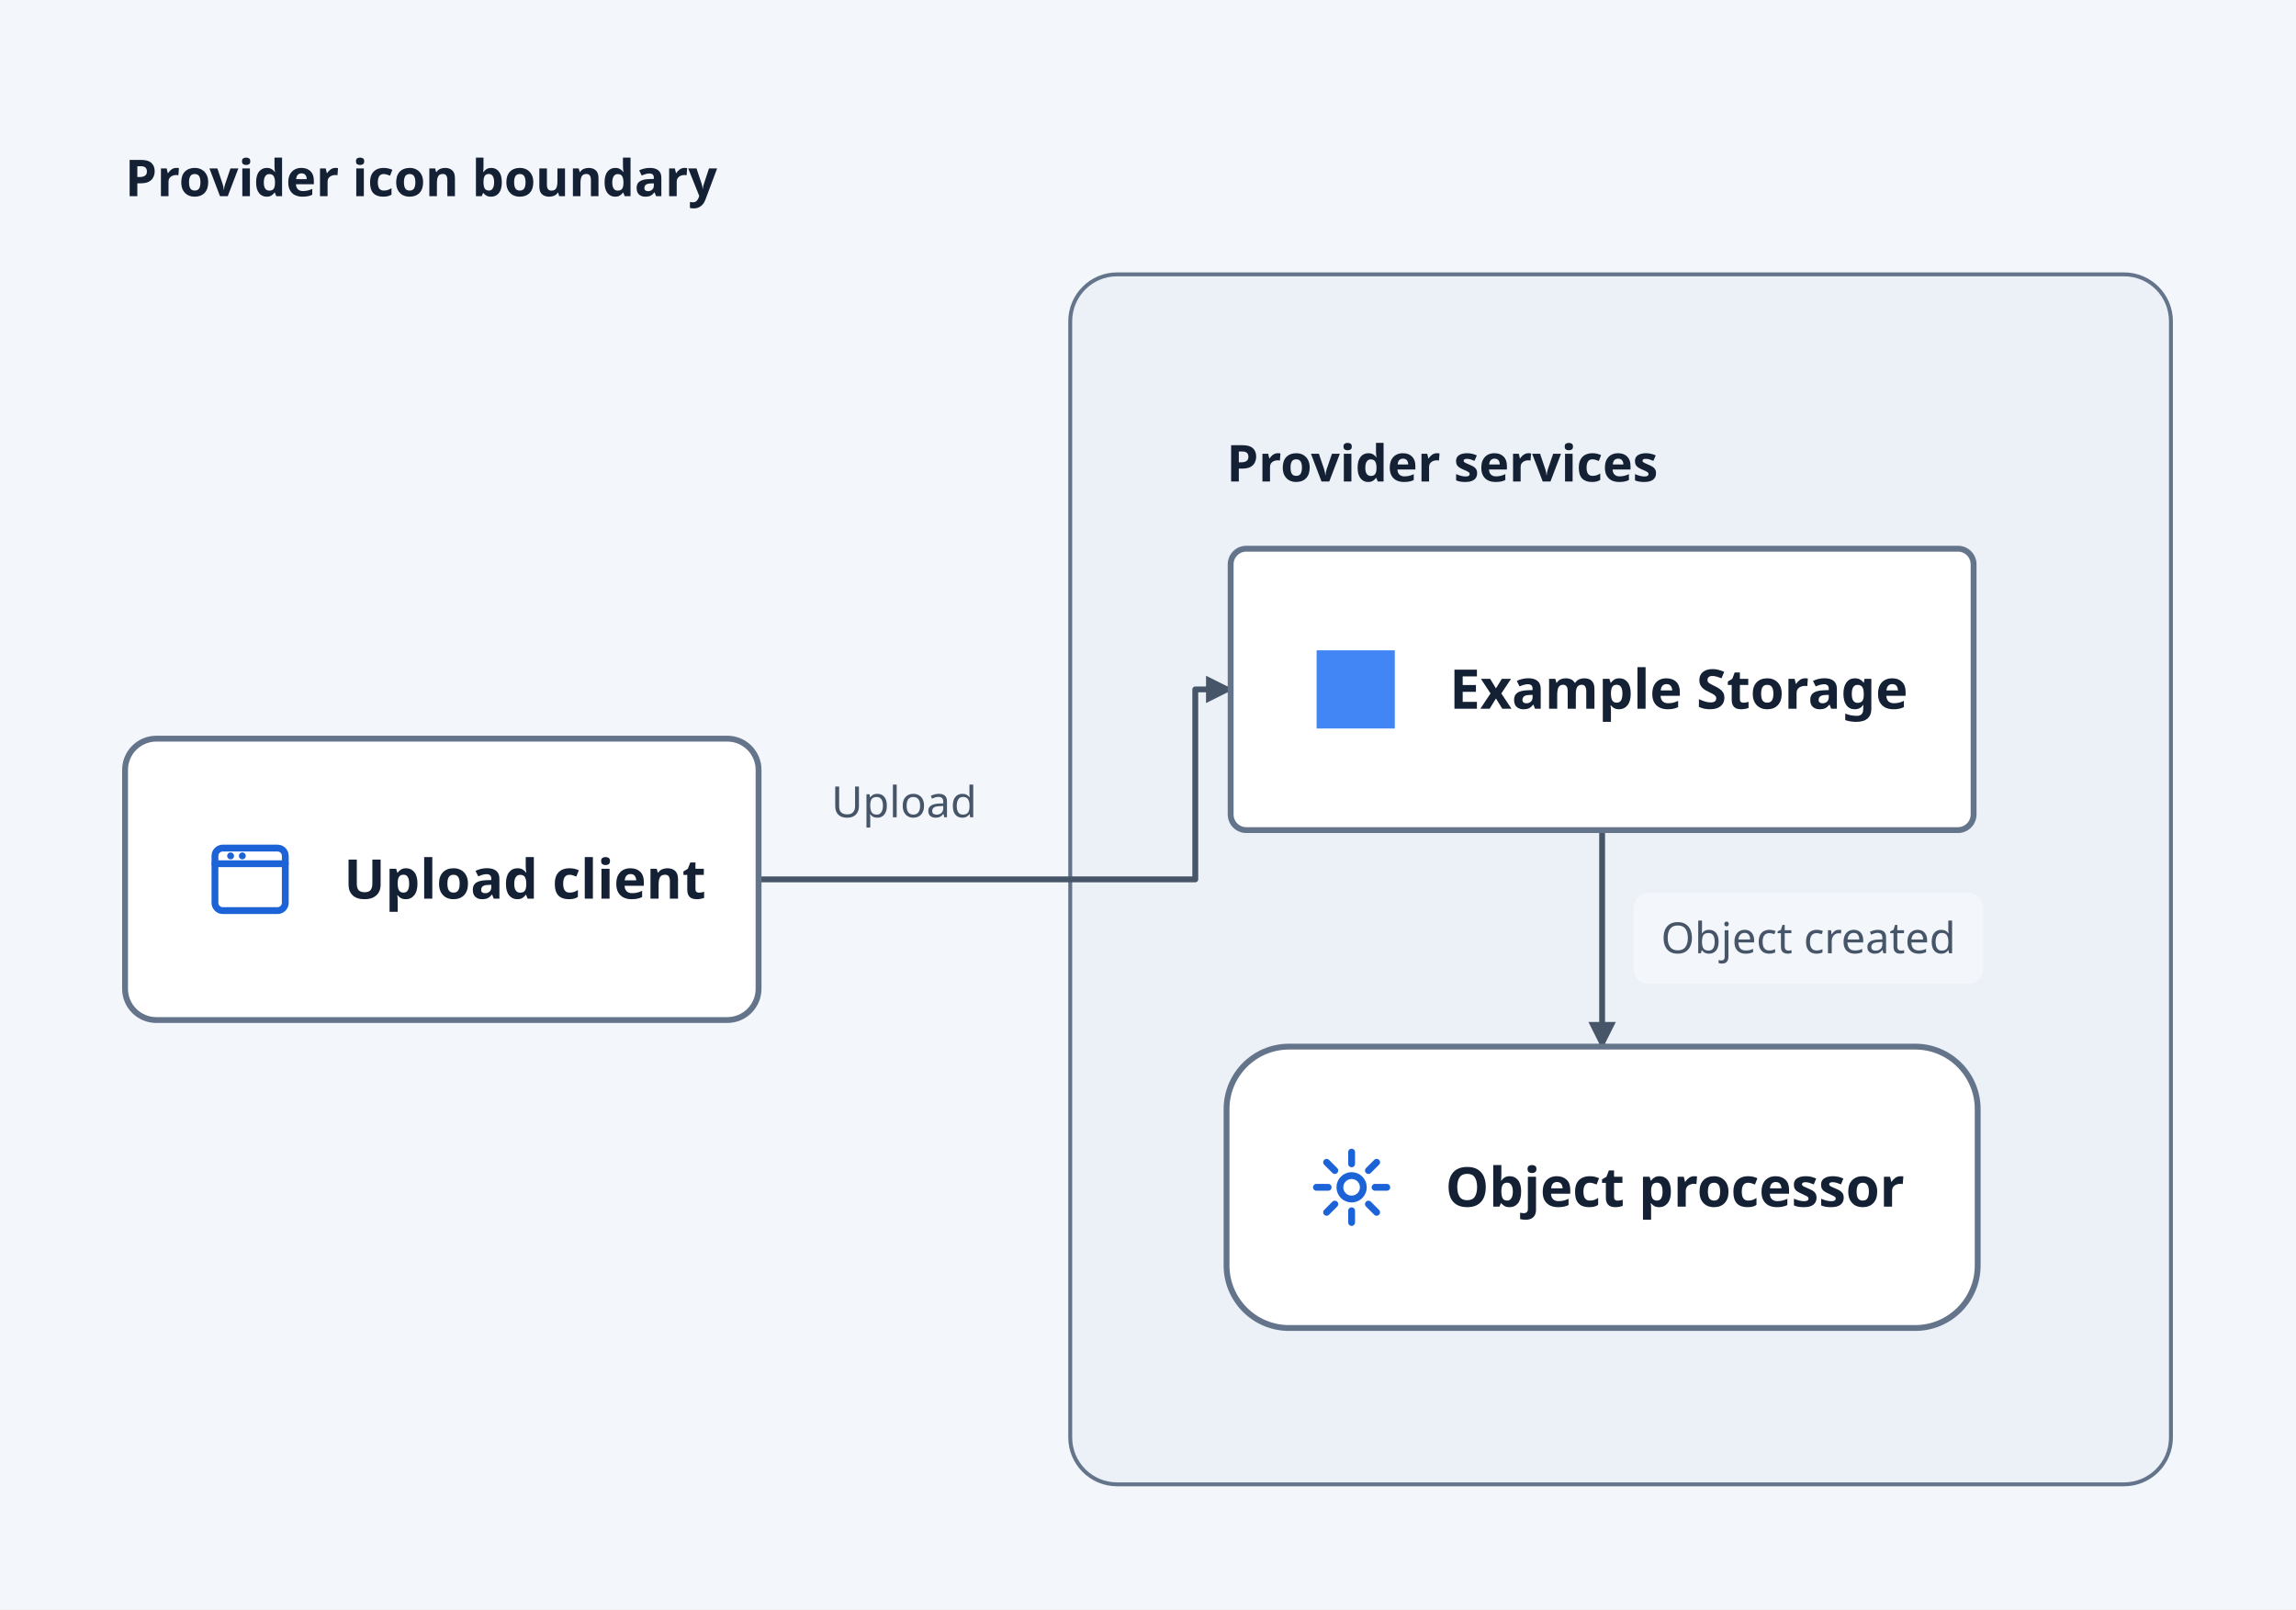
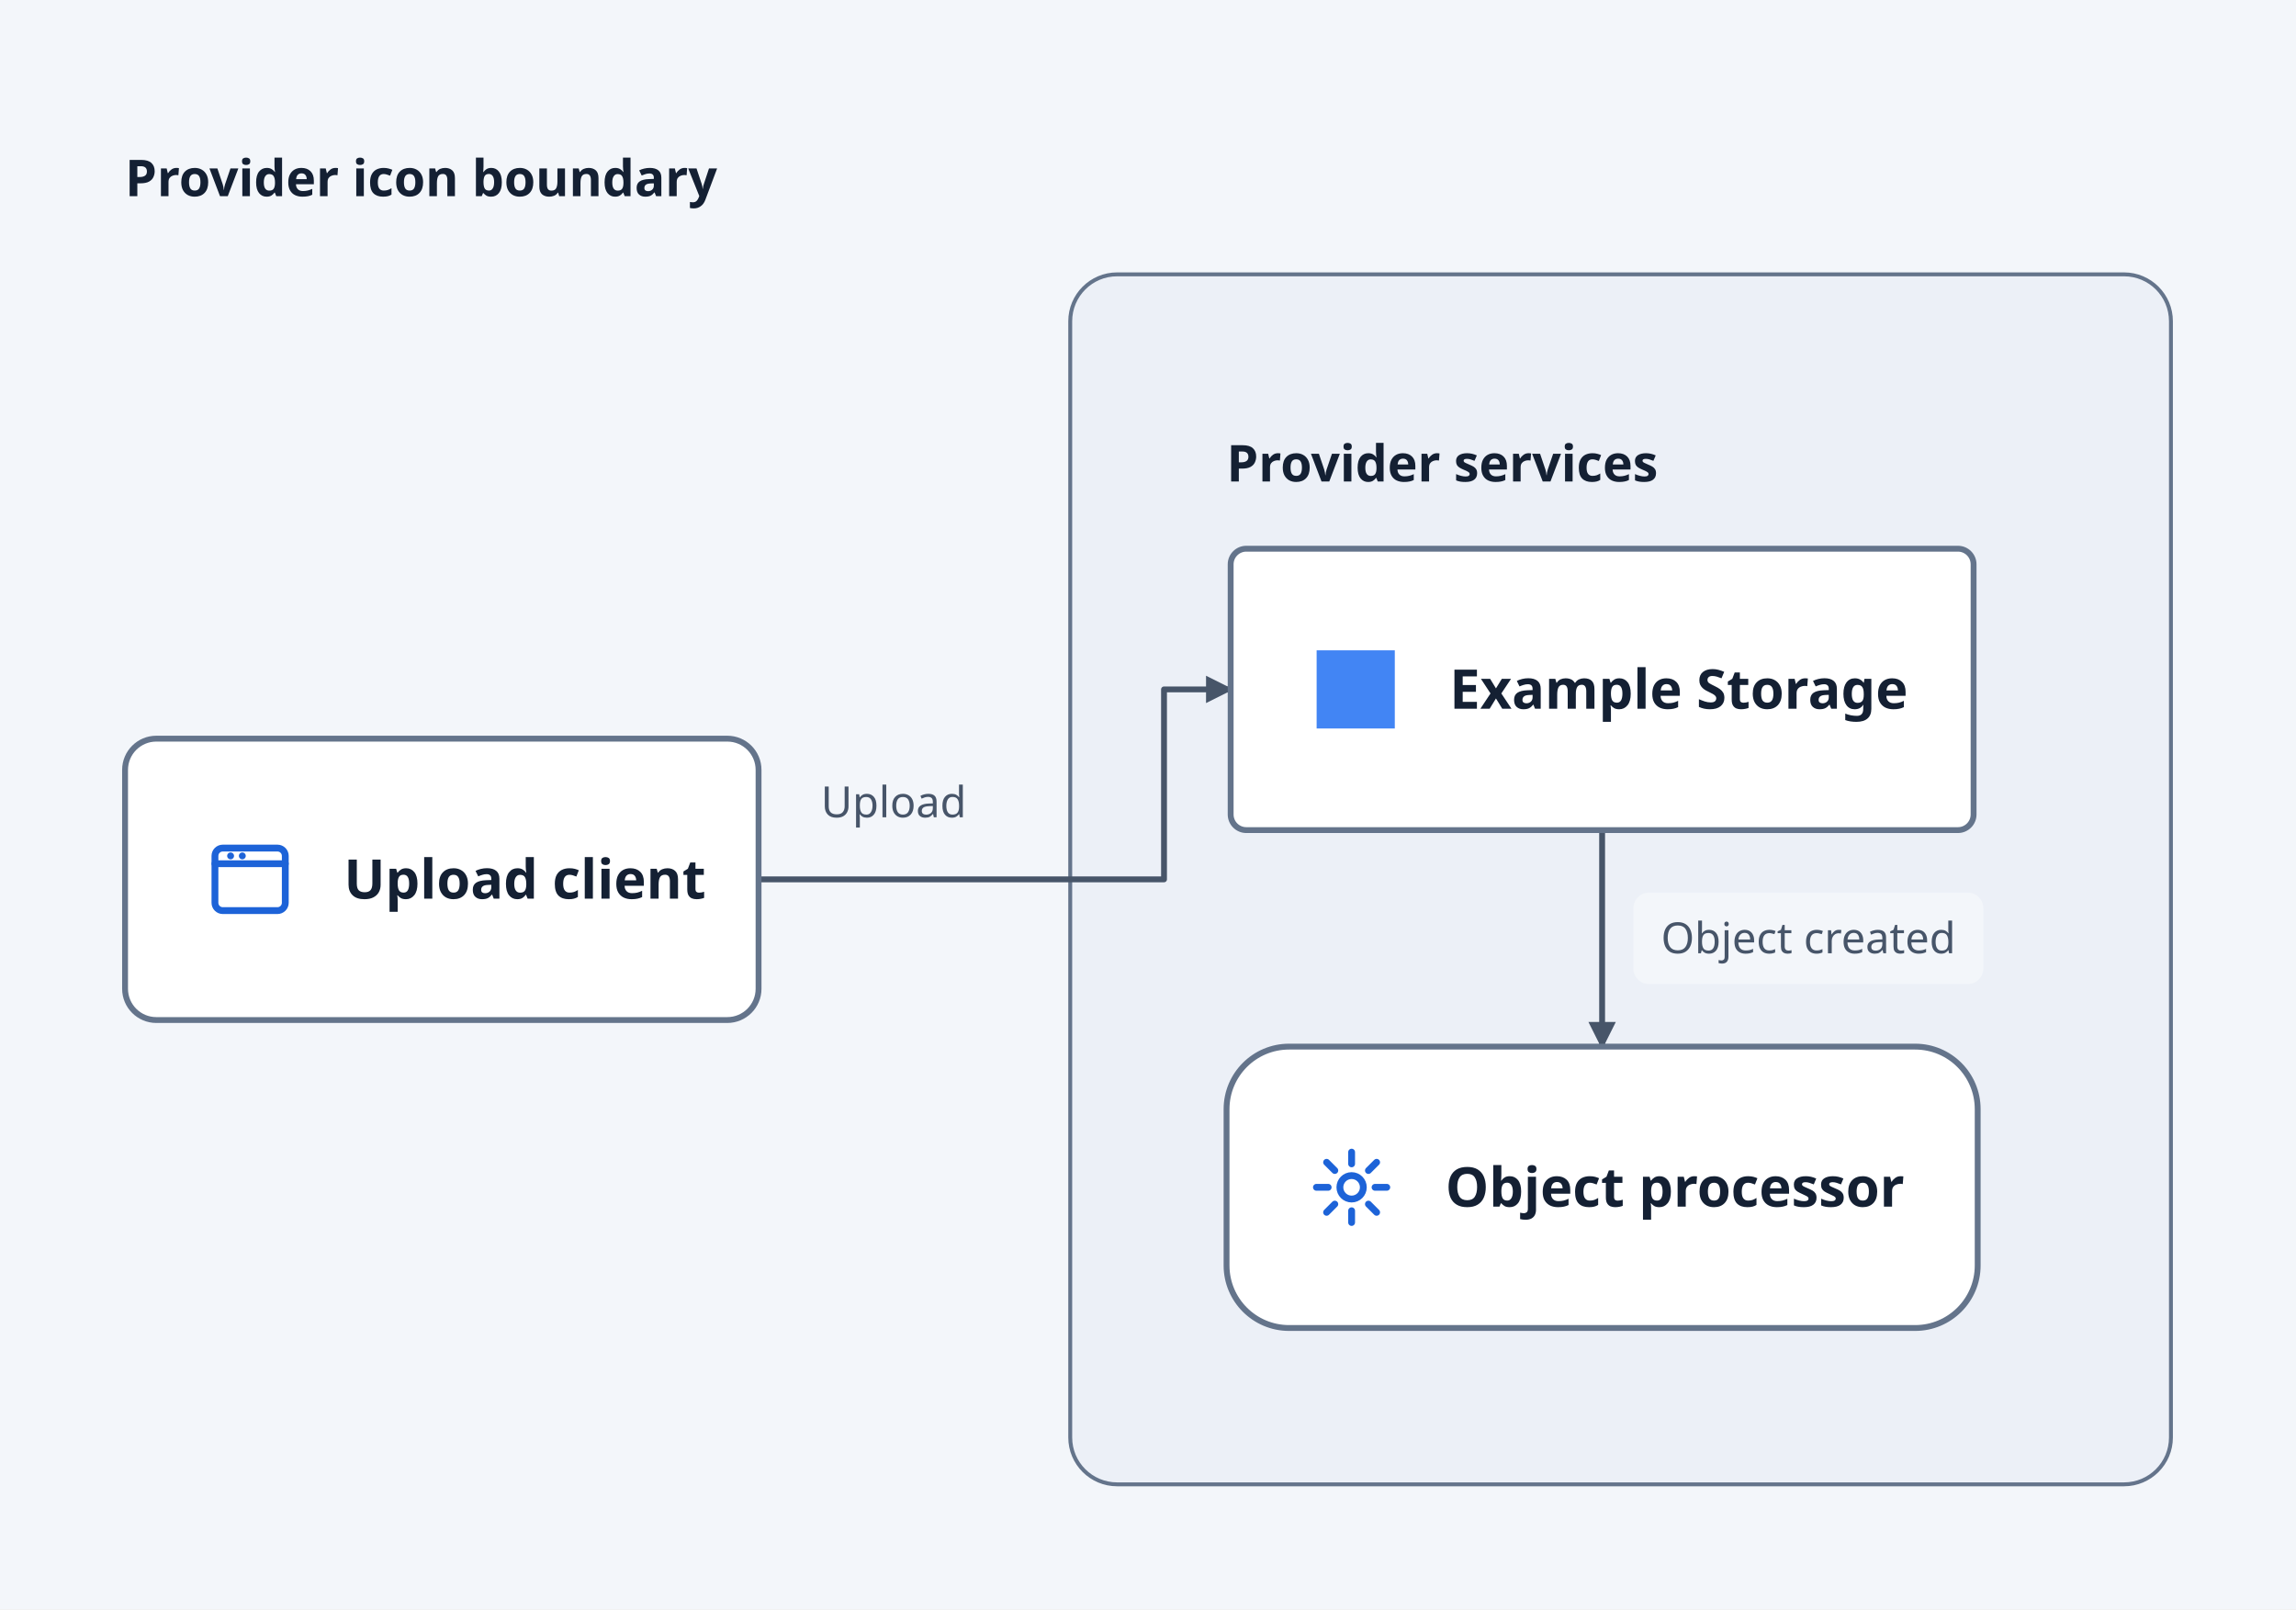
<svg xmlns="http://www.w3.org/2000/svg" width="587.5" height="411.8" viewBox="0 0 587.5 411.8" role="img" aria-labelledby="stack-title stack-description" data-engine-version="0.9.0" data-theme-id="default" data-theme-version="0.7.0" data-theme-revision="sha256:4a8b94b746c6b120998bfbe701edd722449a28c89c424b0a33f67561756ded5a">
  <rect x="0" y="0" width="587.5" height="411.8" fill="#F3F6FA" />
  <defs>
    <marker id="stack-arrow" markerUnits="userSpaceOnUse" markerWidth="7" markerHeight="7" refX="9000" refY="5000" viewBox="0 0 10000 10000" orient="auto-start-reverse">
      <path d="M 0 0 L 10000 5000 L 0 10000 z" fill="#475569" />
    </marker>
  </defs>
  <text x="32" y="50.2" fill="#142033" font-family="system-ui" font-size="13" font-weight="600">Provider icon boundary</text>
  <g data-stack-layer="groups">
    <g role="group" aria-label="Provider services" data-stack-id="provider">
      <rect x="273.85" y="70.2" width="281.65" height="309.6" rx="12" fill="#E5EBF3" fill-opacity="0.55" stroke="#64748B" stroke-width="1" />
      <text x="313.85" y="123.2" fill="#142033" font-family="system-ui" font-size="13" font-weight="600">Provider services</text>
    </g>
  </g>
  <g data-stack-layer="edges">
    <g role="group" aria-label="Upload client flows to Example Storage: Upload" data-edge-kind="request" data-edge-direction="forward">
-       <polyline points="194.1,225 305.85,225 305.85,176.4 314.9,176.4" fill="none" stroke="#475569" stroke-width="1.5" stroke-linecap="round" stroke-linejoin="round" marker-end="url(#stack-arrow)" />
+       <polyline points="194.1,225 297.85,225 297.85,176.4 314.9,176.4" fill="none" stroke="#475569" stroke-width="1.5" stroke-linecap="round" stroke-linejoin="round" marker-end="url(#stack-arrow)" />
    </g>
    <g role="group" aria-label="Example Storage flows to Object processor: Object created" data-edge-kind="event" data-edge-direction="forward">
      <polyline points="409.95,212.4 409.95,267.8" fill="none" stroke="#475569" stroke-width="1.5" stroke-linecap="round" stroke-linejoin="round" marker-end="url(#stack-arrow)" />
    </g>
  </g>
  <g data-stack-layer="nodes">
    <g role="group" aria-label="Upload client" data-stack-id="upload" data-node-kind="client">
      <rect x="32" y="189" width="162.1" height="72" rx="8" fill="#FFFFFF" stroke="#64748B" stroke-width="1.5" />
      <svg x="52" y="213" width="24" height="24" viewBox="0 0 24 24" color="#1D63D8" aria-hidden="true" focusable="false" data-icon-id="web">
        <rect x="3" y="4" width="18" height="16" rx="2" fill="none" stroke="currentColor" stroke-width="1.75" />
        <path d="M3 8h18M7 6h.01M10 6h.01" fill="none" stroke="currentColor" stroke-width="1.75" stroke-linecap="round" />
      </svg>
      <text x="88" y="225" dominant-baseline="middle" fill="#142033" font-family="system-ui" font-size="14" font-weight="600">Upload client</text>
    </g>
    <g role="group" aria-label="Example Storage" data-stack-id="storage" data-node-kind="storage">
      <rect x="314.9" y="140.4" width="190.1" height="72" rx="4" fill="#FFFFFF" stroke="#64748B" stroke-width="1.5" />
      <svg x="334.9" y="164.4" width="24" height="24" viewBox="0 0 24 24" color="#1D63D8" aria-hidden="true" focusable="false" data-icon-id="example:storage">
        <rect x="2" y="2" width="20" height="20" fill="#4285f4" />
      </svg>
      <text x="370.9" y="176.4" dominant-baseline="middle" fill="#142033" font-family="system-ui" font-size="14" font-weight="600">Example Storage</text>
    </g>
    <g role="group" aria-label="Object processor" data-stack-id="worker" data-node-kind="worker">
      <rect x="313.85" y="267.8" width="192.2" height="72" rx="16" fill="#FFFFFF" stroke="#64748B" stroke-width="1.5" />
      <svg x="333.85" y="291.8" width="24" height="24" viewBox="0 0 24 24" color="#1D63D8" aria-hidden="true" focusable="false" data-icon-id="kind-worker">
        <circle cx="12" cy="12" r="3" fill="none" stroke="currentColor" stroke-width="1.75" />
        <path d="M12 3v3M12 18v3M3 12h3M18 12h3M5.6 5.6l2.1 2.1M16.3 16.3l2.1 2.1M18.4 5.6l-2.1 2.1M7.7 16.3l-2.1 2.1" fill="none" stroke="currentColor" stroke-width="1.75" stroke-linecap="round" />
      </svg>
      <text x="369.85" y="303.8" dominant-baseline="middle" fill="#142033" font-family="system-ui" font-size="14" font-weight="600">Object processor</text>
    </g>
  </g>
  <g data-stack-layer="edge-labels" aria-hidden="true">
    <g data-edge-label="Upload">
-       <rect x="207.475" y="193.6" width="47.75" height="23.4" rx="4" fill="#F3F6FA" />
-       <text x="231.35" y="205.3" text-anchor="middle" dominant-baseline="middle" fill="#475569" font-family="system-ui" font-size="11">Upload</text>
+       <rect x="204.808" y="193.6" width="47.75" height="23.4" rx="4" fill="#F3F6FA" />
+       <text x="228.683" y="205.3" text-anchor="middle" dominant-baseline="middle" fill="#475569" font-family="system-ui" font-size="11">Upload</text>
    </g>
    <g data-edge-label="Object created">
      <rect x="417.95" y="228.4" width="89.55" height="23.4" rx="4" fill="#F3F6FA" />
      <text x="462.725" y="240.1" text-anchor="middle" dominant-baseline="middle" fill="#475569" font-family="system-ui" font-size="11">Object created</text>
    </g>
  </g>
</svg>
